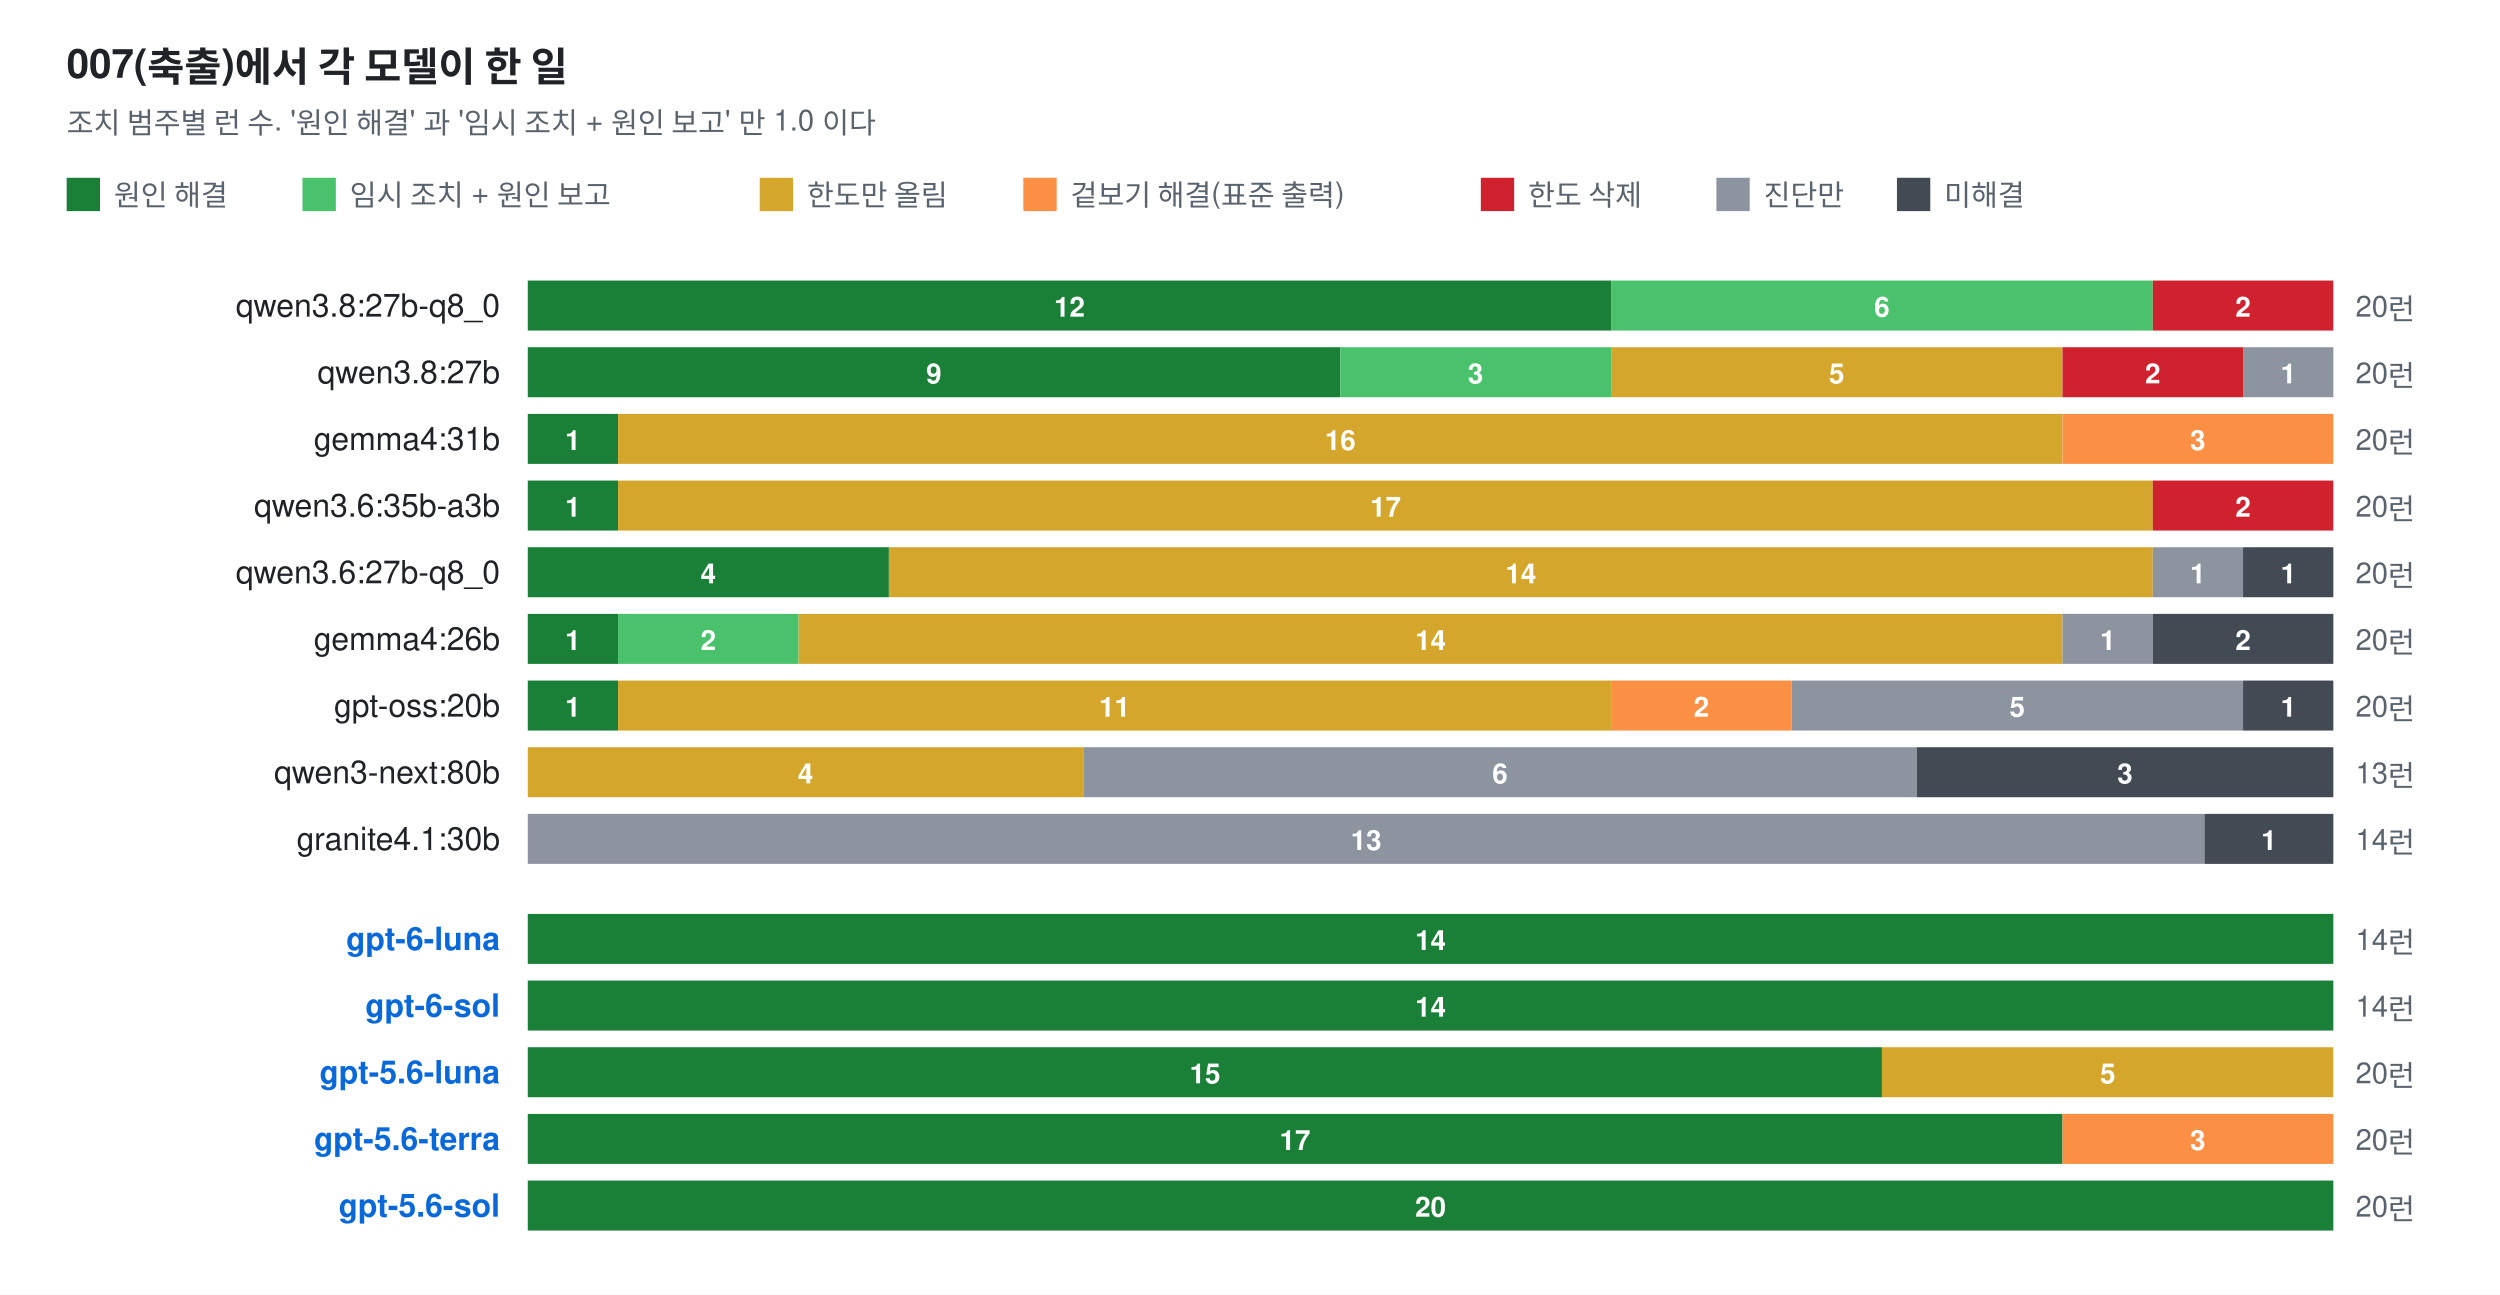
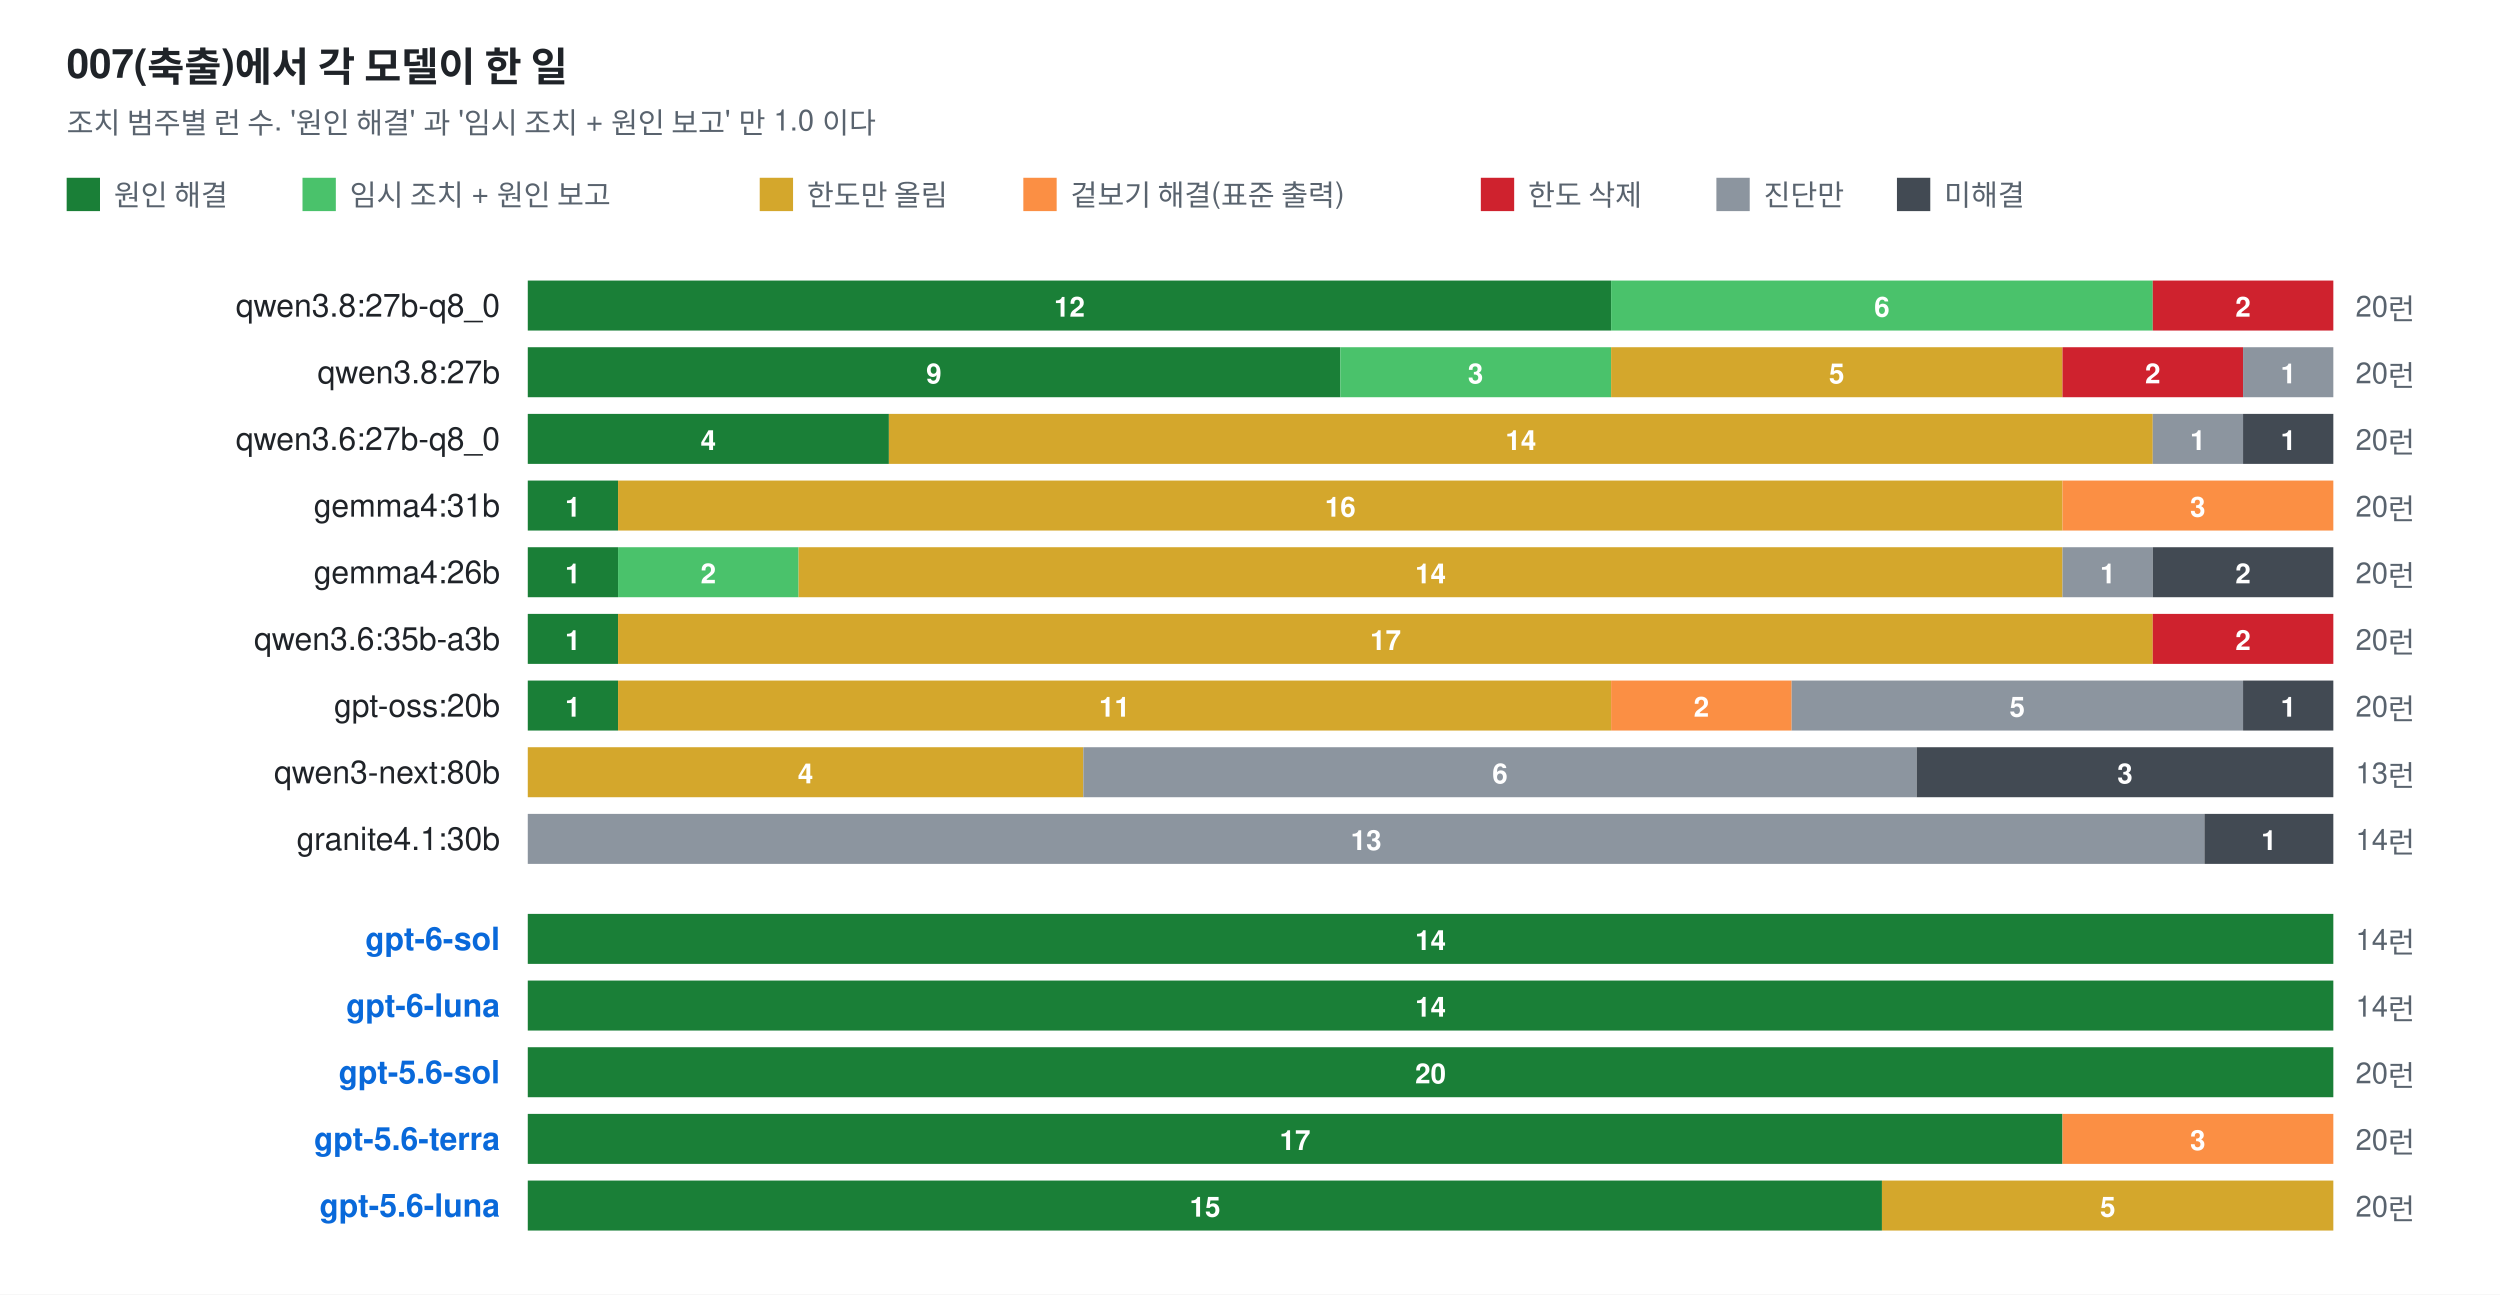
<svg xmlns="http://www.w3.org/2000/svg" width="900" height="466" viewBox="0 0 900 466" font-family="-apple-system, BlinkMacSystemFont, 'Segoe UI', 'Apple SD Gothic Neo', 'Malgun Gothic', 'Noto Sans KR', Helvetica, Arial, sans-serif" role="img" aria-label="007(축출)에서 각 모델이 한 일">
  <rect width="900" height="466" fill="#ffffff" />
  <rect x="24.0" y="64.0" width="12.0" height="12.0" fill="#1a7f37" />
  <text x="41.0" y="74.0" font-size="10.5" fill="#59636e" text-anchor="start" font-weight="normal">원인 해결</text>
  <rect x="108.9" y="64.0" width="12.0" height="12.0" fill="#4ac26b" />
  <text x="125.9" y="74.0" font-size="10.5" fill="#59636e" text-anchor="start" font-weight="normal">임시 조치 + 원인 보고</text>
  <rect x="273.5" y="64.0" width="12.0" height="12.0" fill="#d4a72c" />
  <text x="290.5" y="74.0" font-size="10.5" fill="#59636e" text-anchor="start" font-weight="normal">한도만 올림</text>
  <rect x="368.4" y="64.0" width="12.0" height="12.0" fill="#fb8f44" />
  <text x="385.4" y="74.0" font-size="10.5" fill="#59636e" text-anchor="start" font-weight="normal">겉보기 해결(표준 출력)</text>
  <rect x="533.1" y="64.0" width="12.0" height="12.0" fill="#cf222e" />
  <text x="550.1" y="74.0" font-size="10.5" fill="#59636e" text-anchor="start" font-weight="normal">한도 삭제</text>
  <rect x="617.9" y="64.0" width="12.0" height="12.0" fill="#8c959f" />
  <text x="634.9" y="74.0" font-size="10.5" fill="#59636e" text-anchor="start" font-weight="normal">진단만</text>
  <rect x="682.9" y="64.0" width="12.0" height="12.0" fill="#424a53" />
  <text x="699.9" y="74.0" font-size="10.5" fill="#59636e" text-anchor="start" font-weight="normal">미해결</text>
  <text x="180.0" y="114.0" font-size="11.5" fill="#1f2328" text-anchor="end" font-weight="normal">qwen3.8:27b-q8_0</text>
  <rect x="190.0" y="101.0" width="390.0" height="18.0" fill="#1a7f37" />
  <text x="385.0" y="114.0" font-size="10" fill="#ffffff" text-anchor="middle" font-weight="600">12</text>
  <rect x="580.0" y="101.0" width="195.0" height="18.0" fill="#4ac26b" />
  <text x="677.5" y="114.0" font-size="10" fill="#ffffff" text-anchor="middle" font-weight="600">6</text>
  <rect x="775.0" y="101.0" width="65.0" height="18.0" fill="#cf222e" />
  <text x="807.5" y="114.0" font-size="10" fill="#ffffff" text-anchor="middle" font-weight="600">2</text>
  <text x="848.0" y="114.0" font-size="10.5" fill="#59636e" text-anchor="start" font-weight="normal">20런</text>
  <text x="180.0" y="138.0" font-size="11.5" fill="#1f2328" text-anchor="end" font-weight="normal">qwen3.8:27b</text>
  <rect x="190.0" y="125.0" width="292.5" height="18.0" fill="#1a7f37" />
  <text x="336.2" y="138.0" font-size="10" fill="#ffffff" text-anchor="middle" font-weight="600">9</text>
  <rect x="482.5" y="125.0" width="97.5" height="18.0" fill="#4ac26b" />
  <text x="531.2" y="138.0" font-size="10" fill="#ffffff" text-anchor="middle" font-weight="600">3</text>
  <rect x="580.0" y="125.0" width="162.5" height="18.0" fill="#d4a72c" />
  <text x="661.2" y="138.0" font-size="10" fill="#ffffff" text-anchor="middle" font-weight="600">5</text>
  <rect x="742.5" y="125.0" width="65.0" height="18.0" fill="#cf222e" />
  <text x="775.0" y="138.0" font-size="10" fill="#ffffff" text-anchor="middle" font-weight="600">2</text>
  <rect x="807.5" y="125.0" width="32.5" height="18.0" fill="#8c959f" />
  <text x="823.8" y="138.0" font-size="10" fill="#ffffff" text-anchor="middle" font-weight="600">1</text>
  <text x="848.0" y="138.0" font-size="10.5" fill="#59636e" text-anchor="start" font-weight="normal">20런</text>
-   <text x="180.0" y="162.0" font-size="11.5" fill="#1f2328" text-anchor="end" font-weight="normal">gemma4:31b</text>
-   <rect x="190.0" y="149.0" width="32.5" height="18.0" fill="#1a7f37" />
-   <text x="206.2" y="162.0" font-size="10" fill="#ffffff" text-anchor="middle" font-weight="600">1</text>
-   <rect x="222.5" y="149.0" width="520.0" height="18.0" fill="#d4a72c" />
-   <text x="482.5" y="162.0" font-size="10" fill="#ffffff" text-anchor="middle" font-weight="600">16</text>
-   <rect x="742.5" y="149.0" width="97.5" height="18.0" fill="#fb8f44" />
-   <text x="791.2" y="162.0" font-size="10" fill="#ffffff" text-anchor="middle" font-weight="600">3</text>
+   <text x="180.0" y="162.0" font-size="11.5" fill="#1f2328" text-anchor="end" font-weight="normal">qwen3.6:27b-q8_0</text>
+   <rect x="190.0" y="149.0" width="130.0" height="18.0" fill="#1a7f37" />
+   <text x="255.0" y="162.0" font-size="10" fill="#ffffff" text-anchor="middle" font-weight="600">4</text>
+   <rect x="320.0" y="149.0" width="455.0" height="18.0" fill="#d4a72c" />
+   <text x="547.5" y="162.0" font-size="10" fill="#ffffff" text-anchor="middle" font-weight="600">14</text>
+   <rect x="775.0" y="149.0" width="32.5" height="18.0" fill="#8c959f" />
+   <text x="791.2" y="162.0" font-size="10" fill="#ffffff" text-anchor="middle" font-weight="600">1</text>
+   <rect x="807.5" y="149.0" width="32.5" height="18.0" fill="#424a53" />
+   <text x="823.8" y="162.0" font-size="10" fill="#ffffff" text-anchor="middle" font-weight="600">1</text>
  <text x="848.0" y="162.0" font-size="10.5" fill="#59636e" text-anchor="start" font-weight="normal">20런</text>
-   <text x="180.0" y="186.0" font-size="11.5" fill="#1f2328" text-anchor="end" font-weight="normal">qwen3.6:35b-a3b</text>
+   <text x="180.0" y="186.0" font-size="11.5" fill="#1f2328" text-anchor="end" font-weight="normal">gemma4:31b</text>
  <rect x="190.0" y="173.0" width="32.5" height="18.0" fill="#1a7f37" />
  <text x="206.2" y="186.0" font-size="10" fill="#ffffff" text-anchor="middle" font-weight="600">1</text>
-   <rect x="222.5" y="173.0" width="552.5" height="18.0" fill="#d4a72c" />
-   <text x="498.8" y="186.0" font-size="10" fill="#ffffff" text-anchor="middle" font-weight="600">17</text>
-   <rect x="775.0" y="173.0" width="65.0" height="18.0" fill="#cf222e" />
-   <text x="807.5" y="186.0" font-size="10" fill="#ffffff" text-anchor="middle" font-weight="600">2</text>
+   <rect x="222.5" y="173.0" width="520.0" height="18.0" fill="#d4a72c" />
+   <text x="482.5" y="186.0" font-size="10" fill="#ffffff" text-anchor="middle" font-weight="600">16</text>
+   <rect x="742.5" y="173.0" width="97.5" height="18.0" fill="#fb8f44" />
+   <text x="791.2" y="186.0" font-size="10" fill="#ffffff" text-anchor="middle" font-weight="600">3</text>
  <text x="848.0" y="186.0" font-size="10.5" fill="#59636e" text-anchor="start" font-weight="normal">20런</text>
-   <text x="180.0" y="210.0" font-size="11.5" fill="#1f2328" text-anchor="end" font-weight="normal">qwen3.6:27b-q8_0</text>
-   <rect x="190.0" y="197.0" width="130.0" height="18.0" fill="#1a7f37" />
-   <text x="255.0" y="210.0" font-size="10" fill="#ffffff" text-anchor="middle" font-weight="600">4</text>
-   <rect x="320.0" y="197.0" width="455.0" height="18.0" fill="#d4a72c" />
-   <text x="547.5" y="210.0" font-size="10" fill="#ffffff" text-anchor="middle" font-weight="600">14</text>
-   <rect x="775.0" y="197.0" width="32.5" height="18.0" fill="#8c959f" />
-   <text x="791.2" y="210.0" font-size="10" fill="#ffffff" text-anchor="middle" font-weight="600">1</text>
-   <rect x="807.5" y="197.0" width="32.5" height="18.0" fill="#424a53" />
-   <text x="823.8" y="210.0" font-size="10" fill="#ffffff" text-anchor="middle" font-weight="600">1</text>
+   <text x="180.0" y="210.0" font-size="11.5" fill="#1f2328" text-anchor="end" font-weight="normal">gemma4:26b</text>
+   <rect x="190.0" y="197.0" width="32.5" height="18.0" fill="#1a7f37" />
+   <text x="206.2" y="210.0" font-size="10" fill="#ffffff" text-anchor="middle" font-weight="600">1</text>
+   <rect x="222.5" y="197.0" width="65.0" height="18.0" fill="#4ac26b" />
+   <text x="255.0" y="210.0" font-size="10" fill="#ffffff" text-anchor="middle" font-weight="600">2</text>
+   <rect x="287.5" y="197.0" width="455.0" height="18.0" fill="#d4a72c" />
+   <text x="515.0" y="210.0" font-size="10" fill="#ffffff" text-anchor="middle" font-weight="600">14</text>
+   <rect x="742.5" y="197.0" width="32.5" height="18.0" fill="#8c959f" />
+   <text x="758.8" y="210.0" font-size="10" fill="#ffffff" text-anchor="middle" font-weight="600">1</text>
+   <rect x="775.0" y="197.0" width="65.0" height="18.0" fill="#424a53" />
+   <text x="807.5" y="210.0" font-size="10" fill="#ffffff" text-anchor="middle" font-weight="600">2</text>
  <text x="848.0" y="210.0" font-size="10.5" fill="#59636e" text-anchor="start" font-weight="normal">20런</text>
-   <text x="180.0" y="234.0" font-size="11.5" fill="#1f2328" text-anchor="end" font-weight="normal">gemma4:26b</text>
+   <text x="180.0" y="234.0" font-size="11.5" fill="#1f2328" text-anchor="end" font-weight="normal">qwen3.6:35b-a3b</text>
  <rect x="190.0" y="221.0" width="32.5" height="18.0" fill="#1a7f37" />
  <text x="206.2" y="234.0" font-size="10" fill="#ffffff" text-anchor="middle" font-weight="600">1</text>
-   <rect x="222.5" y="221.0" width="65.0" height="18.0" fill="#4ac26b" />
-   <text x="255.0" y="234.0" font-size="10" fill="#ffffff" text-anchor="middle" font-weight="600">2</text>
-   <rect x="287.5" y="221.0" width="455.0" height="18.0" fill="#d4a72c" />
-   <text x="515.0" y="234.0" font-size="10" fill="#ffffff" text-anchor="middle" font-weight="600">14</text>
-   <rect x="742.5" y="221.0" width="32.5" height="18.0" fill="#8c959f" />
-   <text x="758.8" y="234.0" font-size="10" fill="#ffffff" text-anchor="middle" font-weight="600">1</text>
-   <rect x="775.0" y="221.0" width="65.0" height="18.0" fill="#424a53" />
+   <rect x="222.5" y="221.0" width="552.5" height="18.0" fill="#d4a72c" />
+   <text x="498.8" y="234.0" font-size="10" fill="#ffffff" text-anchor="middle" font-weight="600">17</text>
+   <rect x="775.0" y="221.0" width="65.0" height="18.0" fill="#cf222e" />
  <text x="807.5" y="234.0" font-size="10" fill="#ffffff" text-anchor="middle" font-weight="600">2</text>
  <text x="848.0" y="234.0" font-size="10.5" fill="#59636e" text-anchor="start" font-weight="normal">20런</text>
  <text x="180.0" y="258.0" font-size="11.5" fill="#1f2328" text-anchor="end" font-weight="normal">gpt-oss:20b</text>
  <rect x="190.0" y="245.0" width="32.5" height="18.0" fill="#1a7f37" />
  <text x="206.2" y="258.0" font-size="10" fill="#ffffff" text-anchor="middle" font-weight="600">1</text>
  <rect x="222.5" y="245.0" width="357.5" height="18.0" fill="#d4a72c" />
  <text x="401.2" y="258.0" font-size="10" fill="#ffffff" text-anchor="middle" font-weight="600">11</text>
  <rect x="580.0" y="245.0" width="65.0" height="18.0" fill="#fb8f44" />
  <text x="612.5" y="258.0" font-size="10" fill="#ffffff" text-anchor="middle" font-weight="600">2</text>
  <rect x="645.0" y="245.0" width="162.5" height="18.0" fill="#8c959f" />
  <text x="726.2" y="258.0" font-size="10" fill="#ffffff" text-anchor="middle" font-weight="600">5</text>
  <rect x="807.5" y="245.0" width="32.5" height="18.0" fill="#424a53" />
  <text x="823.8" y="258.0" font-size="10" fill="#ffffff" text-anchor="middle" font-weight="600">1</text>
  <text x="848.0" y="258.0" font-size="10.5" fill="#59636e" text-anchor="start" font-weight="normal">20런</text>
  <text x="180.0" y="282.0" font-size="11.5" fill="#1f2328" text-anchor="end" font-weight="normal">qwen3-next:80b</text>
  <rect x="190.0" y="269.0" width="200.0" height="18.0" fill="#d4a72c" />
  <text x="290.0" y="282.0" font-size="10" fill="#ffffff" text-anchor="middle" font-weight="600">4</text>
  <rect x="390.0" y="269.0" width="300.0" height="18.0" fill="#8c959f" />
  <text x="540.0" y="282.0" font-size="10" fill="#ffffff" text-anchor="middle" font-weight="600">6</text>
  <rect x="690.0" y="269.0" width="150.0" height="18.0" fill="#424a53" />
  <text x="765.0" y="282.0" font-size="10" fill="#ffffff" text-anchor="middle" font-weight="600">3</text>
  <text x="848.0" y="282.0" font-size="10.5" fill="#59636e" text-anchor="start" font-weight="normal">13런</text>
  <text x="180.0" y="306.0" font-size="11.5" fill="#1f2328" text-anchor="end" font-weight="normal">granite4.1:30b</text>
  <rect x="190.0" y="293.0" width="603.6" height="18.0" fill="#8c959f" />
  <text x="491.8" y="306.0" font-size="10" fill="#ffffff" text-anchor="middle" font-weight="600">13</text>
  <rect x="793.6" y="293.0" width="46.4" height="18.0" fill="#424a53" />
  <text x="816.8" y="306.0" font-size="10" fill="#ffffff" text-anchor="middle" font-weight="600">1</text>
  <text x="848.0" y="306.0" font-size="10.5" fill="#59636e" text-anchor="start" font-weight="normal">14런</text>
-   <text x="180.0" y="342.0" font-size="11.5" fill="#0969da" text-anchor="end" font-weight="600">gpt-6-luna</text>
+   <text x="180.0" y="342.0" font-size="11.5" fill="#0969da" text-anchor="end" font-weight="600">gpt-6-sol</text>
  <rect x="190.0" y="329.0" width="650.0" height="18.0" fill="#1a7f37" />
  <text x="515.0" y="342.0" font-size="10" fill="#ffffff" text-anchor="middle" font-weight="600">14</text>
  <text x="848.0" y="342.0" font-size="10.5" fill="#59636e" text-anchor="start" font-weight="normal">14런</text>
-   <text x="180.0" y="366.0" font-size="11.5" fill="#0969da" text-anchor="end" font-weight="600">gpt-6-sol</text>
+   <text x="180.0" y="366.0" font-size="11.5" fill="#0969da" text-anchor="end" font-weight="600">gpt-6-luna</text>
  <rect x="190.0" y="353.0" width="650.0" height="18.0" fill="#1a7f37" />
  <text x="515.0" y="366.0" font-size="10" fill="#ffffff" text-anchor="middle" font-weight="600">14</text>
  <text x="848.0" y="366.0" font-size="10.5" fill="#59636e" text-anchor="start" font-weight="normal">14런</text>
-   <text x="180.0" y="390.0" font-size="11.5" fill="#0969da" text-anchor="end" font-weight="600">gpt-5.6-luna</text>
-   <rect x="190.0" y="377.0" width="487.5" height="18.0" fill="#1a7f37" />
-   <text x="433.8" y="390.0" font-size="10" fill="#ffffff" text-anchor="middle" font-weight="600">15</text>
-   <rect x="677.5" y="377.0" width="162.5" height="18.0" fill="#d4a72c" />
-   <text x="758.8" y="390.0" font-size="10" fill="#ffffff" text-anchor="middle" font-weight="600">5</text>
+   <text x="180.0" y="390.0" font-size="11.5" fill="#0969da" text-anchor="end" font-weight="600">gpt-5.6-sol</text>
+   <rect x="190.0" y="377.0" width="650.0" height="18.0" fill="#1a7f37" />
+   <text x="515.0" y="390.0" font-size="10" fill="#ffffff" text-anchor="middle" font-weight="600">20</text>
  <text x="848.0" y="390.0" font-size="10.5" fill="#59636e" text-anchor="start" font-weight="normal">20런</text>
  <text x="180.0" y="414.0" font-size="11.5" fill="#0969da" text-anchor="end" font-weight="600">gpt-5.6-terra</text>
  <rect x="190.0" y="401.0" width="552.5" height="18.0" fill="#1a7f37" />
  <text x="466.2" y="414.0" font-size="10" fill="#ffffff" text-anchor="middle" font-weight="600">17</text>
  <rect x="742.5" y="401.0" width="97.5" height="18.0" fill="#fb8f44" />
  <text x="791.2" y="414.0" font-size="10" fill="#ffffff" text-anchor="middle" font-weight="600">3</text>
  <text x="848.0" y="414.0" font-size="10.5" fill="#59636e" text-anchor="start" font-weight="normal">20런</text>
-   <text x="180.0" y="438.0" font-size="11.5" fill="#0969da" text-anchor="end" font-weight="600">gpt-5.6-sol</text>
-   <rect x="190.0" y="425.0" width="650.0" height="18.0" fill="#1a7f37" />
-   <text x="515.0" y="438.0" font-size="10" fill="#ffffff" text-anchor="middle" font-weight="600">20</text>
+   <text x="180.0" y="438.0" font-size="11.5" fill="#0969da" text-anchor="end" font-weight="600">gpt-5.6-luna</text>
+   <rect x="190.0" y="425.0" width="487.5" height="18.0" fill="#1a7f37" />
+   <text x="433.8" y="438.0" font-size="10" fill="#ffffff" text-anchor="middle" font-weight="600">15</text>
+   <rect x="677.5" y="425.0" width="162.5" height="18.0" fill="#d4a72c" />
+   <text x="758.8" y="438.0" font-size="10" fill="#ffffff" text-anchor="middle" font-weight="600">5</text>
  <text x="848.0" y="438.0" font-size="10.5" fill="#59636e" text-anchor="start" font-weight="normal">20런</text>
  <text x="24.0" y="28.0" font-size="14.5" fill="#1f2328" text-anchor="start" font-weight="600">007(축출)에서 각 모델이 한 일</text>
  <text x="24.0" y="48.0" font-size="10.5" fill="#59636e" text-anchor="start" font-weight="normal">조치 범주별 런 수. '원인 해결' 과 '임시 조치 + 원인 보고' 만 1.0 이다</text>
</svg>
